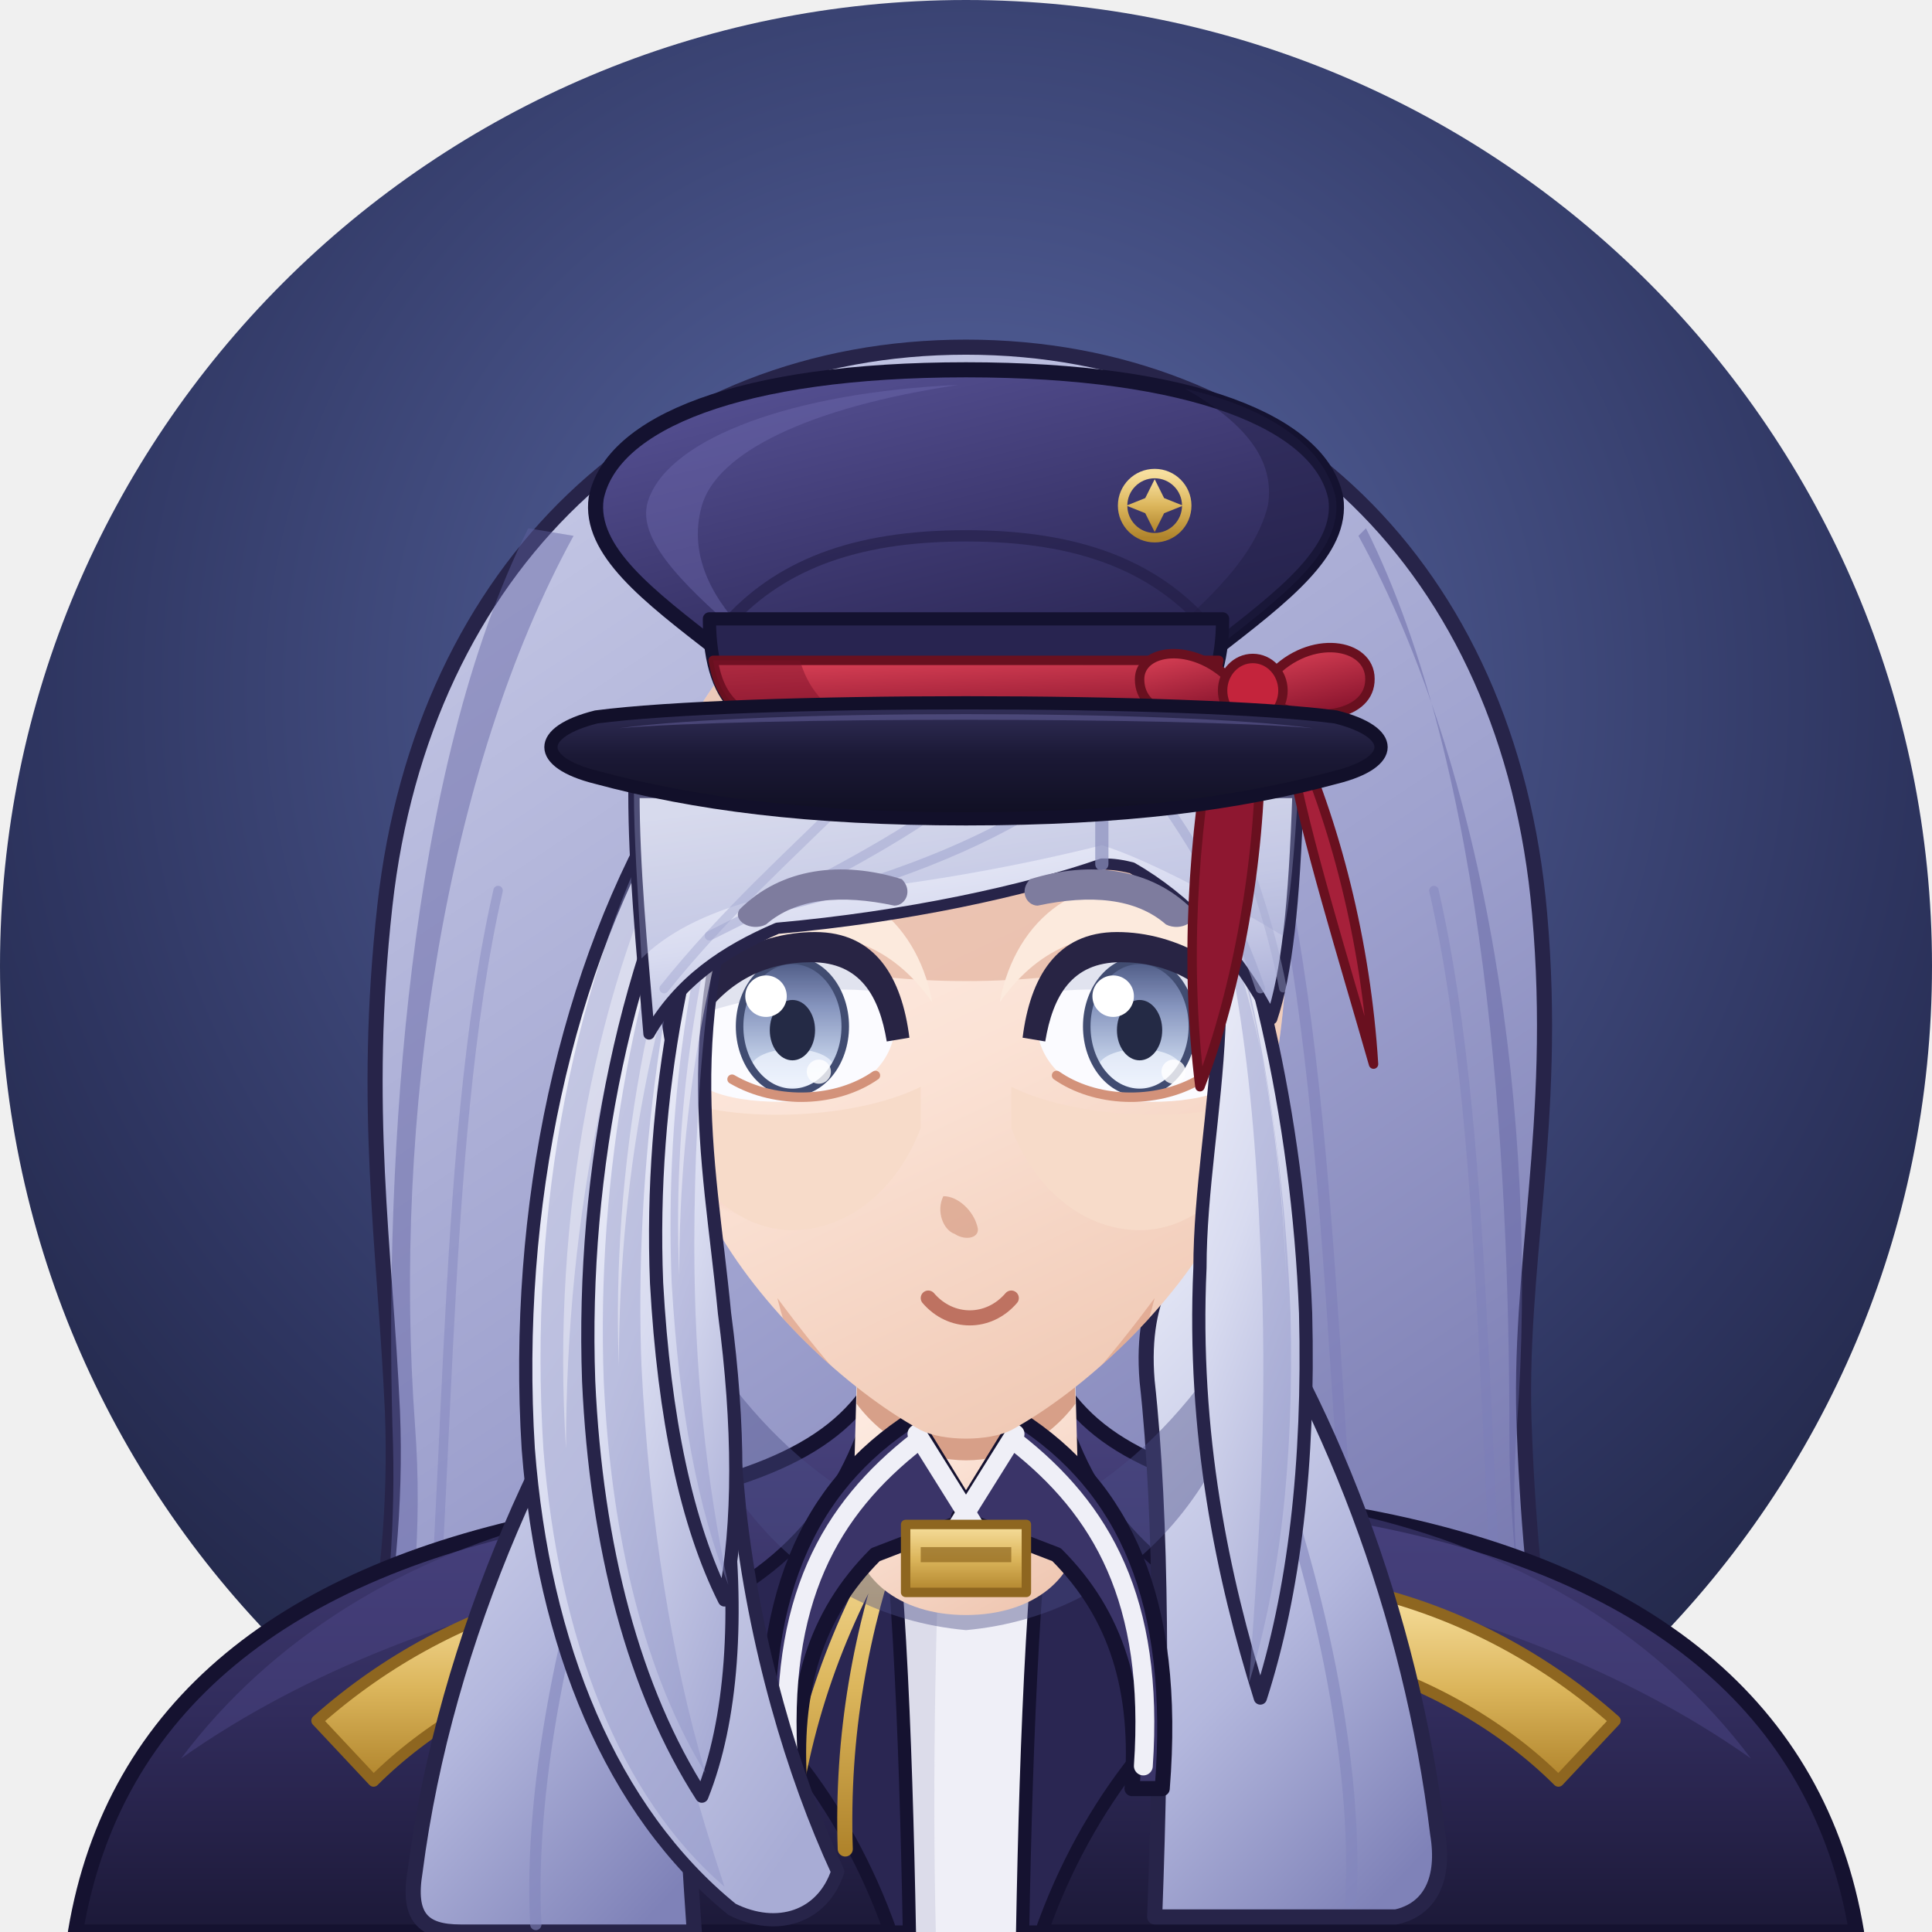
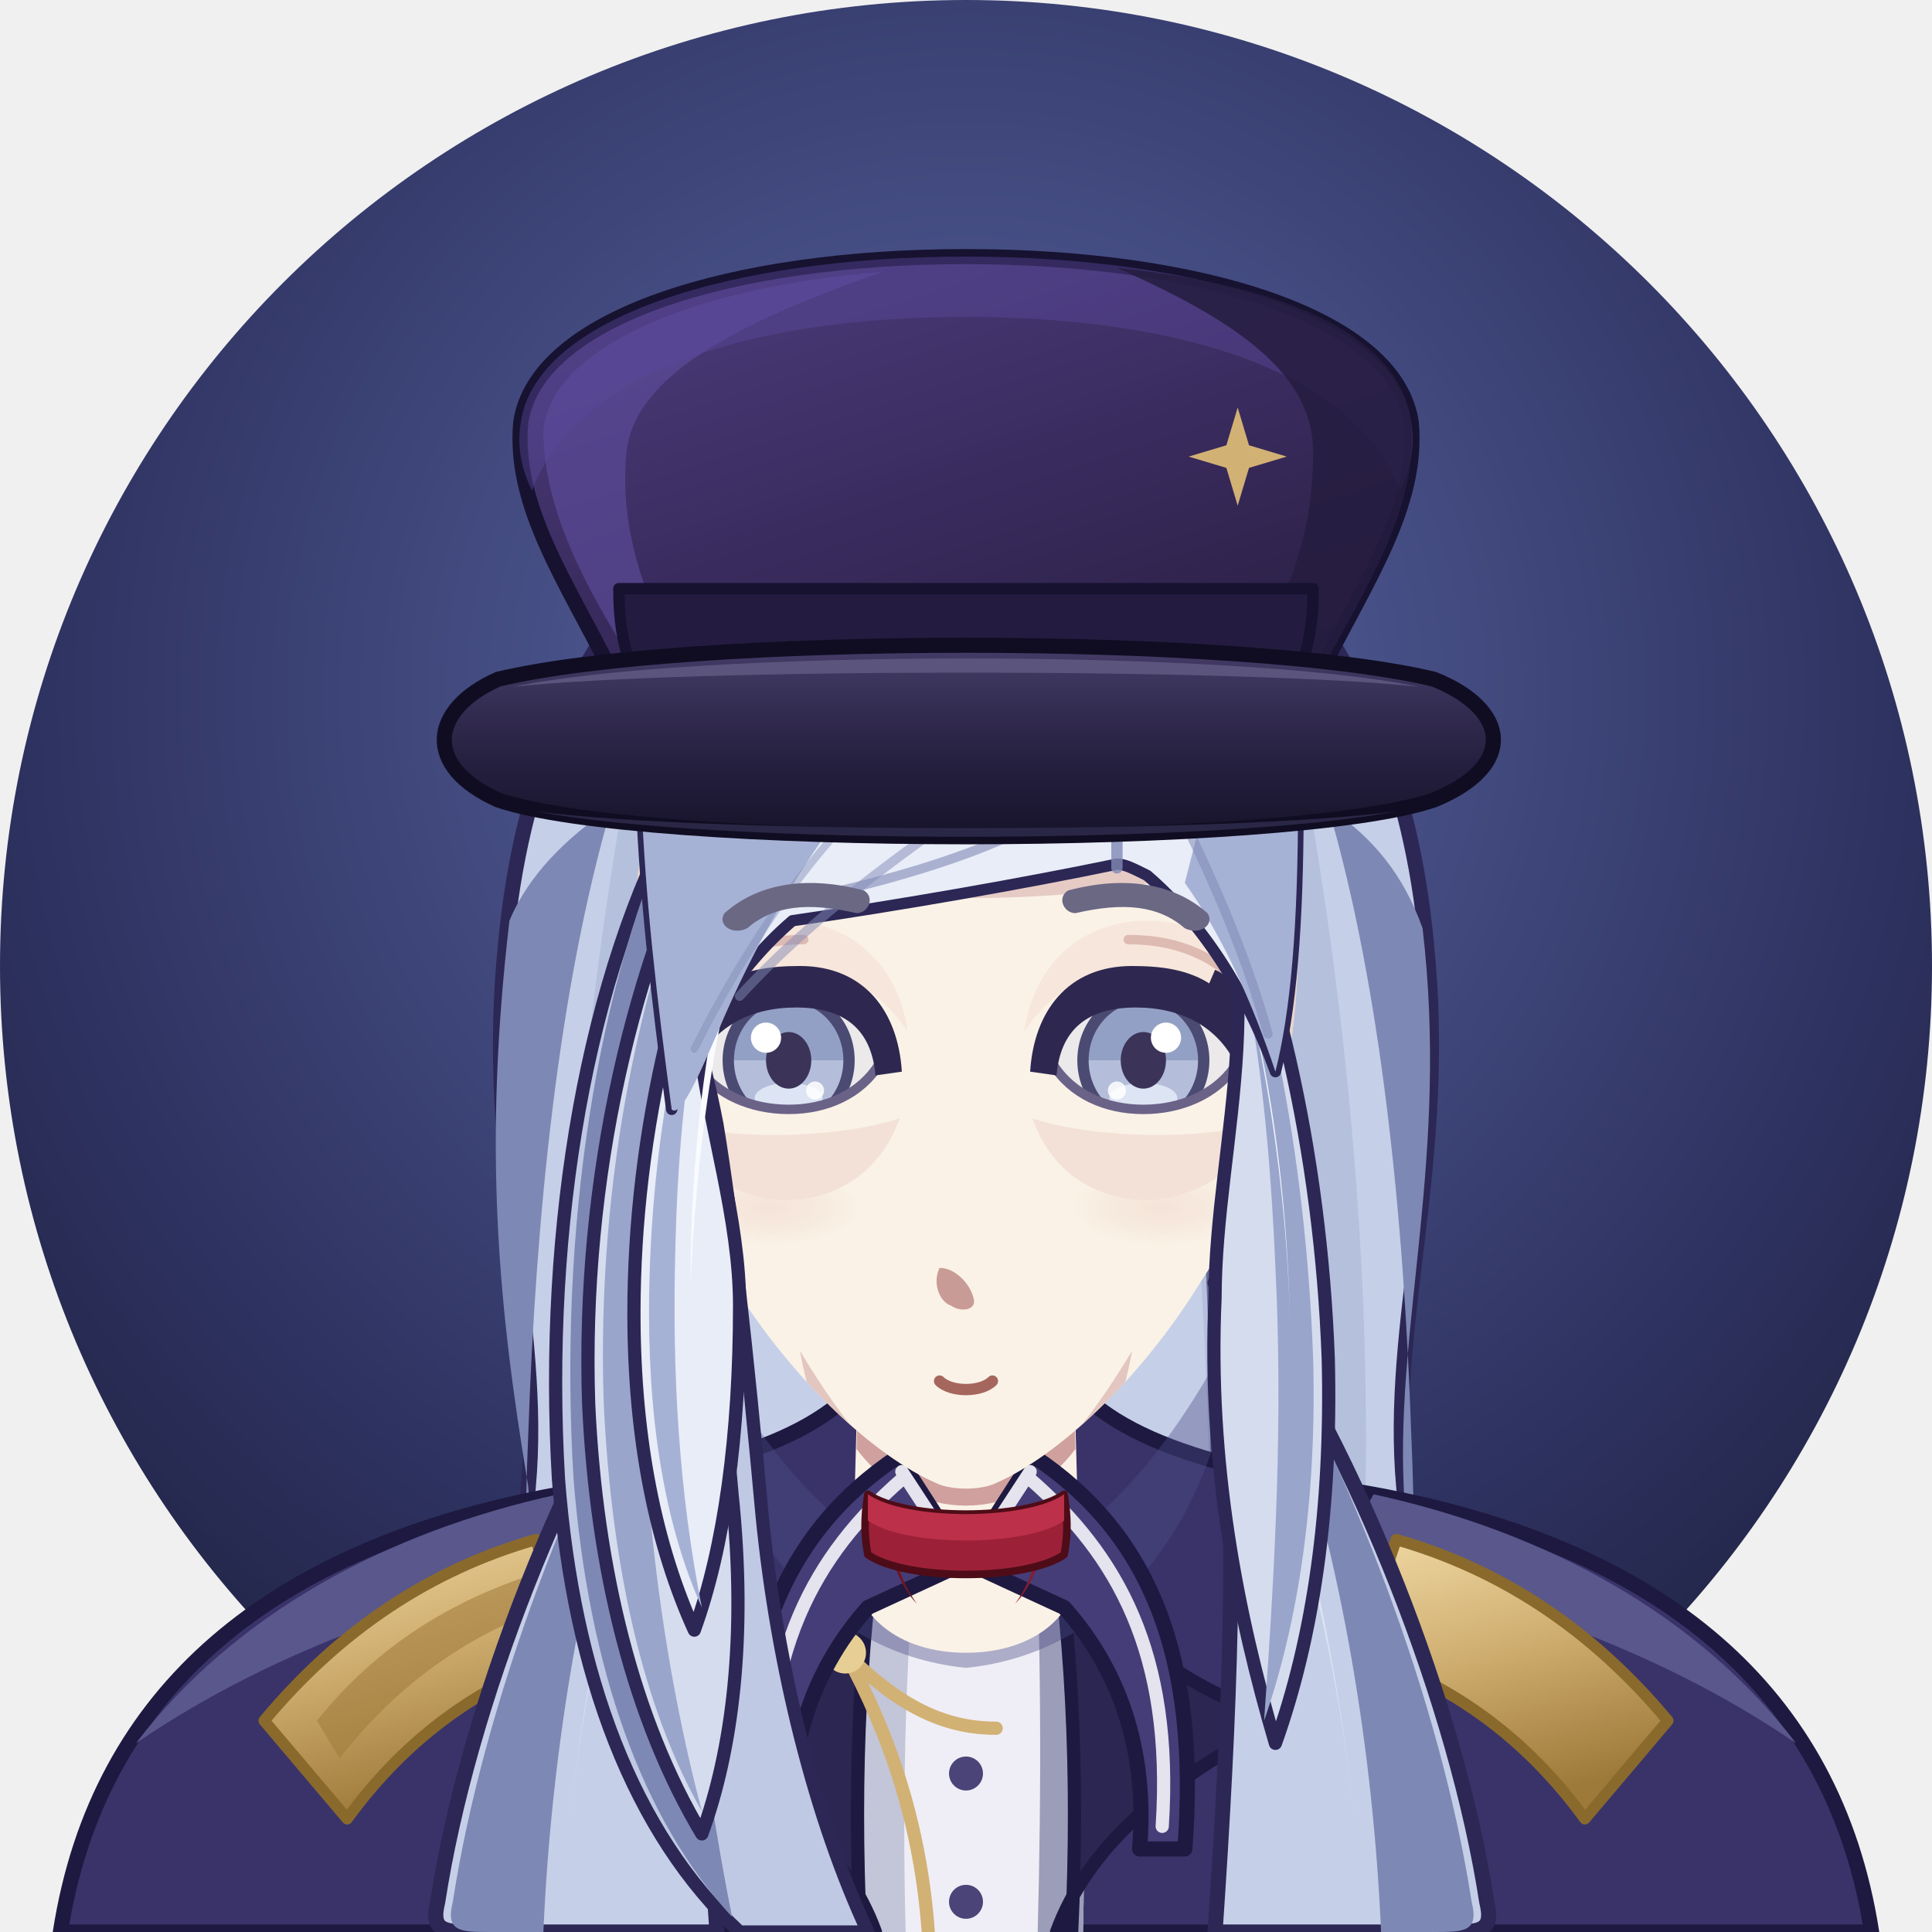
<svg xmlns="http://www.w3.org/2000/svg" viewBox="0 0 512 512" width="512" height="512" role="img" aria-label="Lena avatar">
  <defs>
-     <linearGradient id="g-hair-back" x1="0.25" y1="0" x2="0.8" y2="1">
-       <stop offset="0" stop-color="#C6C9E6" />
-       <stop offset="0.5" stop-color="#9EA1CE" />
-       <stop offset="1" stop-color="#6E6FA8" />
-     </linearGradient>
-     <linearGradient id="g-hair-drape" x1="0.3" y1="0" x2="0.75" y2="1">
-       <stop offset="0" stop-color="#DFE2F3" />
-       <stop offset="0.55" stop-color="#B3B7DD" />
-       <stop offset="1" stop-color="#7F82B8" />
-     </linearGradient>
-     <linearGradient id="g-hair-front" x1="0.3" y1="0" x2="0.7" y2="1">
-       <stop offset="0" stop-color="#F6F7FD" />
-       <stop offset="0.5" stop-color="#D8DBF0" />
-       <stop offset="1" stop-color="#A8ACD5" />
-     </linearGradient>
-     <linearGradient id="g-skin" x1="0.35" y1="0" x2="0.7" y2="1">
-       <stop offset="0" stop-color="#FFF4EE" />
-       <stop offset="0.55" stop-color="#FBE2D5" />
-       <stop offset="1" stop-color="#EFC7B2" />
-     </linearGradient>
-     <linearGradient id="g-iris" x1="0" y1="0" x2="0" y2="1">
-       <stop offset="0" stop-color="#4E5A85" />
-       <stop offset="0.35" stop-color="#8695BE" />
-       <stop offset="0.78" stop-color="#C6D3EA" />
-       <stop offset="1" stop-color="#EEF3FC" />
-     </linearGradient>
-     <linearGradient id="g-cap" x1="0.2" y1="0" x2="0.85" y2="1">
-       <stop offset="0" stop-color="#565194" />
-       <stop offset="0.55" stop-color="#3C376E" />
-       <stop offset="1" stop-color="#282450" />
+     <linearGradient id="g-cap" x1="0.15" y1="0" x2="0.85" y2="1">
+       <stop offset="0" stop-color="#4B3C7C" />
+       <stop offset="0.5" stop-color="#3B2C60" />
+       <stop offset="1" stop-color="#2A2044" />
    </linearGradient>
    <linearGradient id="g-visor" x1="0" y1="0" x2="0" y2="1">
-       <stop offset="0" stop-color="#33305A" />
-       <stop offset="0.45" stop-color="#1B1936" />
-       <stop offset="1" stop-color="#100F22" />
-     </linearGradient>
-     <linearGradient id="g-jacket" x1="0.5" y1="0" x2="0.5" y2="1">
-       <stop offset="0" stop-color="#4A4480" />
-       <stop offset="0.6" stop-color="#312C5C" />
-       <stop offset="1" stop-color="#1C1938" />
+       <stop offset="0" stop-color="#453D68" />
+       <stop offset="0.55" stop-color="#282243" />
+       <stop offset="1" stop-color="#16132A" />
+     </linearGradient>
+     <linearGradient id="g-gold" x1="0" y1="0" x2="0.3" y2="1">
+       <stop offset="0" stop-color="#EFD8A2" />
+       <stop offset="0.45" stop-color="#D2B174" />
+       <stop offset="1" stop-color="#9E7A3A" />
    </linearGradient>
    <linearGradient id="g-ribbon" x1="0" y1="0" x2="0.35" y2="1">
-       <stop offset="0" stop-color="#DC4257" />
-       <stop offset="1" stop-color="#8E1730" />
-     </linearGradient>
-     <linearGradient id="g-gold" x1="0" y1="0" x2="0" y2="1">
-       <stop offset="0" stop-color="#F7DF9E" />
-       <stop offset="0.5" stop-color="#DCB65C" />
-       <stop offset="1" stop-color="#B0842C" />
+       <stop offset="0" stop-color="#D64459" />
+       <stop offset="1" stop-color="#8A1C31" />
    </linearGradient>
    <radialGradient id="g-blush" cx="0.5" cy="0.5" r="0.5">
-       <stop offset="0" stop-color="#EE8A80" stop-opacity="0.45" />
-       <stop offset="0.6" stop-color="#EE8A80" stop-opacity="0.26" />
-       <stop offset="1" stop-color="#EE8A80" stop-opacity="0" />
+       <stop offset="0" stop-color="#D6928F" stop-opacity="0.16" />
+       <stop offset="0.6" stop-color="#D6928F" stop-opacity="0.08" />
+       <stop offset="1" stop-color="#D6928F" stop-opacity="0" />
    </radialGradient>
    <radialGradient id="g-backdrop" cx="0.5" cy="0.36" r="0.8">
-       <stop offset="0" stop-color="#5C6BA8" />
-       <stop offset="0.6" stop-color="#2E3560" />
-       <stop offset="1" stop-color="#14172C" />
+       <stop offset="0" stop-color="#5A67A4" />
+       <stop offset="0.6" stop-color="#2E3260" />
+       <stop offset="1" stop-color="#15172C" />
    </radialGradient>
    <clipPath id="clip-face">
-       <path d="M256 150 C311 150 341 190 341 246 C341 278 335 304 323 324 C311 346 288 368 268 379 C262 382 250 382 244 379 C224 368 201 346 189 324 C177 304 171 278 171 246 C171 190 201 150 256 150 Z" />
+       <path d="M256 148 C312 148 344 190 344 250 C344 286 334 316 318 340 C302 366 280 386 264 393 C260 395 252 395 248 393 C232 386 210 366 194 340 C178 316 168 286 168 250 C168 190 200 148 256 148 Z" />
    </clipPath>
    <clipPath id="clip-socket-l">
-       <path d="M176 276 C178 248 194 234 212 234 C234 234 248 252 248 276 C248 306 230 326 210 326 C190 326 174 304 176 276 Z" />
+       <path d="M172 280 C174 256 190 244 208 244 C227 244 241 258 241 280 C241 304 227 318 208 318 C190 318 170 300 172 280 Z" />
    </clipPath>
    <clipPath id="clip-socket-r">
-       <path d="M336 276 C334 248 318 234 300 234 C278 234 264 252 264 276 C264 306 282 326 302 326 C322 326 338 304 336 276 Z" />
+       <path d="M340 280 C338 256 322 244 304 244 C285 244 271 258 271 280 C271 304 285 318 304 318 C322 318 342 300 340 280 Z" />
    </clipPath>
    <clipPath id="clip-aperture-l">
-       <path d="M182 278 C188 261 200 254 216 254 C230 254 236 261 237 274 C235 285 224 292 207 292 C192 292 179 288 182 278 Z" />
+       <path d="M184 280 C188 268 199 264 212 264 C226 264 232 270 233 280 C231 288 221 293 208 293 C195 293 182 287 184 280 Z" />
    </clipPath>
    <clipPath id="clip-aperture-r">
-       <path d="M330 278 C324 261 312 254 296 254 C282 254 276 261 275 274 C277 285 288 292 305 292 C320 292 333 288 330 278 Z" />
+       <path d="M328 280 C324 268 313 264 300 264 C286 264 280 270 279 280 C281 288 291 293 304 293 C317 293 330 287 328 280 Z" />
    </clipPath>
  </defs>
  <g id="backdrop">
    <circle cx="256" cy="256" r="256" fill="url(#g-backdrop)" />
  </g>
  <g id="avatar-root">
    <g id="hair-back">
-       <path id="hair-back-mass" fill="url(#g-hair-back)" stroke="#272449" stroke-width="4" stroke-linejoin="round" d="M256 92 C338 92 400 150 408 242 C413 298 402 336 404 380 C406 432 414 476 424 512 L78 512 C94 472 106 424 104 374 C102 330 96 294 102 240 C112 150 174 92 256 92 Z" />
-       <path id="hair-back-shade-l" fill="#5F60A0" opacity="0.45" d="M152 142 C118 204 104 296 110 378 C114 432 100 478 88 512 L82 512 C96 474 106 428 104 378 C102 306 108 204 140 140 Z" />
-       <path id="hair-back-shade-r" fill="#5F60A0" opacity="0.45" d="M360 142 C394 204 408 296 402 378 C398 432 412 478 424 512 L426 512 C412 476 400 432 400 380 C400 306 394 204 362 140 Z" />
-       <path id="hair-back-seam-l" fill="none" stroke="#7B7CB8" stroke-width="3" opacity="0.5" stroke-linecap="round" d="M176 216 C156 296 160 400 146 494" />
-       <path id="hair-back-seam-l2" fill="none" stroke="#7B7CB8" stroke-width="2.5" opacity="0.4" stroke-linecap="round" d="M132 236 C116 306 120 406 110 490" />
-       <path id="hair-back-seam-r" fill="none" stroke="#7B7CB8" stroke-width="3" opacity="0.5" stroke-linecap="round" d="M336 216 C356 296 352 400 366 494" />
-       <path id="hair-back-seam-r2" fill="none" stroke="#7B7CB8" stroke-width="2.5" opacity="0.4" stroke-linecap="round" d="M380 236 C396 306 392 406 402 490" />
+       <path id="hair-back-mass" fill="#C6CFE8" stroke="#2C2755" stroke-width="4" stroke-linejoin="round" d="M256 116 C320 116 370 164 378 250 C384 308 368 350 372 394 C376 446 392 482 408 512 L104 512 C120 482 136 446 140 394 C144 350 128 308 134 250 C142 164 192 116 256 116 Z" />
+       <path id="hair-back-plane-l" fill="#7E88B4" d="M135 244 C128 304 132 346 140 394 C144 444 130 480 116 512 L146 512 C140 470 138 426 140 380 C142 322 148 262 162 214 C150 222 140 232 135 244 Z" />
+       <path id="hair-back-plane-r" fill="#7E88B4" d="M377 246 C384 306 370 350 372 394 C374 446 388 482 402 512 L368 512 C374 470 376 426 374 380 C372 322 366 262 352 214 C364 222 372 232 377 246 Z" />
+       <path id="hair-back-mid-l" fill="#B4C0DC" d="M172 176 C158 244 150 314 150 382 C150 438 158 482 168 512 L202 512 C194 470 190 424 192 376 C194 310 202 238 214 176 Z" />
+       <path id="hair-back-mid-r" fill="#B4C0DC" d="M340 176 C354 244 362 314 362 382 C362 438 354 482 344 512 L310 512 C318 470 322 424 320 376 C318 310 310 238 298 176 Z" />
+       <path id="hair-back-sliver-l" fill="#EFF3FB" d="M190 180 C178 244 172 312 172 378 C172 432 176 476 184 512 L194 512 C188 474 184 430 184 378 C184 312 190 244 200 178 Z" />
+       <path id="hair-back-sliver-r" fill="#EFF3FB" d="M322 180 C334 244 340 312 340 378 C340 432 336 476 328 512 L318 512 C324 474 328 430 328 378 C328 312 322 244 312 178 Z" />
+       <path id="hair-back-seam-l" fill="none" stroke="#4A4478" stroke-width="2.5" opacity="0.7" stroke-linecap="round" d="M212 172 C198 240 190 314 190 384 C190 436 194 478 202 512" />
+       <path id="hair-back-seam-r" fill="none" stroke="#4A4478" stroke-width="2.5" opacity="0.7" stroke-linecap="round" d="M300 172 C314 240 322 314 322 384 C322 436 318 478 310 512" />
    </g>
    <g id="body">
-       <path id="body-jacket" fill="url(#g-jacket)" stroke="#151230" stroke-width="4" stroke-linejoin="round" d="M20 512 C30 452 76 416 150 402 C196 394 220 386 232 366 L280 366 C292 386 316 394 362 402 C436 416 482 452 492 512 Z" />
-       <path id="body-yoke-l" fill="#4B4585" opacity="0.5" d="M150 402 C108 412 72 434 48 466 C82 442 122 428 158 420 Z" />
-       <path id="body-yoke-r" fill="#4B4585" opacity="0.5" d="M362 402 C404 412 440 434 464 466 C430 442 390 428 354 420 Z" />
-       <path id="body-shirt" fill="#EFEFF7" d="M240 384 L272 384 C275 424 276 470 275 512 L237 512 C236 470 237 424 240 384 Z" />
-       <path id="body-shirt-shade" fill="#C9CADD" opacity="0.5" d="M240 384 L250 384 C248 424 247 470 248 512 L237 512 C236 470 237 424 240 384 Z" />
-       <path id="body-lapel-l" fill="#2A2652" stroke="#151230" stroke-width="3.5" stroke-linejoin="round" d="M232 370 C224 400 206 420 172 432 C202 450 224 478 236 512 L241 512 C240 458 238 408 232 370 Z" />
-       <path id="body-lapel-r" fill="#2A2652" stroke="#151230" stroke-width="3.5" stroke-linejoin="round" d="M280 370 C288 400 306 420 340 432 C310 450 288 478 276 512 L271 512 C272 458 274 408 280 370 Z" />
-       <path id="body-braid" fill="none" stroke="url(#g-gold)" stroke-width="4" stroke-linecap="round" d="M238 404 C222 430 212 458 209 488 M238 404 C228 432 223 460 224 490" />
-       <circle id="body-braid-stud" cx="238" cy="404" r="6" fill="url(#g-gold)" />
-       <path id="epaulette-l" fill="url(#g-gold)" stroke="#8E6620" stroke-width="3" stroke-linejoin="round" d="M84 456 C102 440 124 428 148 422 L155 440 C133 446 113 458 99 472 Z" />
-       <path id="epaulette-r" fill="url(#g-gold)" stroke="#8E6620" stroke-width="3" stroke-linejoin="round" d="M428 456 C410 440 388 428 364 422 L357 440 C379 446 399 458 413 472 Z" />
+       <path id="body-jacket" fill="#3A3369" stroke="#1D1940" stroke-width="4" stroke-linejoin="round" d="M16 512 C26 448 72 410 148 396 C196 388 222 380 234 358 L278 358 C290 380 316 388 364 396 C440 410 486 448 496 512 Z" />
+       <path id="body-yoke-l" fill="#59578C" d="M148 396 C102 406 62 428 36 462 C74 436 118 422 158 414 Z" />
+       <path id="body-yoke-r" fill="#59578C" d="M364 396 C410 406 450 428 476 462 C438 436 394 422 354 414 Z" />
+       <path id="body-shirt" fill="#EFEEF6" d="M230 396 L282 396 C286 434 288 474 287 512 L225 512 C224 474 226 434 230 396 Z" />
+       <path id="body-shirt-fold-l" fill="#C3C5D8" d="M230 396 L244 396 C240 434 239 474 240 512 L225 512 C224 474 226 434 230 396 Z" />
+       <path id="body-shirt-fold-r" fill="#9C9DB8" d="M274 396 L282 396 C286 434 288 474 287 512 L275 512 C276 474 276 434 274 396 Z" />
+       <path id="body-lapel-l" fill="#2B2652" stroke="#1D1940" stroke-width="3.5" stroke-linejoin="round" d="M234 396 C226 424 208 444 172 456 C204 472 224 490 232 512 L228 512 C226 470 228 430 234 396 Z" />
+       <path id="body-lapel-r" fill="#2B2652" stroke="#1D1940" stroke-width="3.5" stroke-linejoin="round" d="M278 396 C286 424 304 444 340 456 C308 472 288 490 280 512 L284 512 C286 470 284 430 278 396 Z" />
+       <path id="body-board" fill="url(#g-gold)" stroke="#8A6A2C" stroke-width="3" stroke-linejoin="round" d="M70 456 C90 432 114 416 142 408 L152 438 C128 446 108 460 92 482 Z" />
+       <path id="body-board-bar" fill="#9E7A3A" opacity="0.55" d="M84 456 C100 436 120 424 142 417 L145 426 C122 434 104 448 90 466 Z" />
+       <path id="body-board-r" fill="url(#g-gold)" stroke="#8A6A2C" stroke-width="3" stroke-linejoin="round" d="M442 456 C422 432 398 416 370 408 L360 438 C384 446 404 460 420 482 Z" />
+       <path id="body-cord" fill="none" stroke="#D2B174" stroke-width="3.5" stroke-linecap="round" d="M224 438 C238 452 250 458 264 458 M224 438 C236 460 244 484 246 512" />
+       <circle id="body-cord-stud" cx="224" cy="438" r="5.5" fill="#E7CE94" />
+       <circle id="button-1" cx="256" cy="470" r="4.5" fill="#4A4478" />
+       <circle id="button-2" cx="256" cy="504" r="4.5" fill="#4A4478" />
    </g>
    <g id="hair-drape">
-       <path id="hair-drape-l" fill="url(#g-hair-drape)" stroke="#272449" stroke-width="4" stroke-linejoin="round" d="M180 328 C146 372 118 434 110 496 C108 508 112 512 122 512 L184 512 C180 454 178 400 182 364 C184 342 186 332 188 326 Z" />
-       <path id="hair-drape-r" fill="url(#g-hair-drape)" stroke="#272449" stroke-width="4" stroke-linejoin="round" d="M322 328 C352 370 374 428 381 486 C383 498 379 506 370 508 L306 508 C308 454 308 402 304 366 C302 342 312 332 318 326 Z" />
-       <path id="hair-drape-seam-l" fill="none" stroke="#8286BC" stroke-width="3" opacity="0.6" stroke-linecap="round" d="M170 372 C150 420 140 474 142 510" />
-       <path id="hair-drape-seam-r" fill="none" stroke="#8286BC" stroke-width="3" opacity="0.6" stroke-linecap="round" d="M332 372 C350 418 360 468 358 504" />
+       <path id="hair-drape-l" fill="#C6CFE8" stroke="#2C2755" stroke-width="4" stroke-linejoin="round" d="M180 342 C150 386 124 452 116 504 C114 512 118 512 126 512 L190 512 C186 454 184 400 188 370 C190 350 188 344 190 340 Z" />
+       <path id="hair-drape-l-plane" fill="#7E88B4" d="M180 342 C152 388 128 452 120 504 C118 512 122 512 130 512 L144 512 C146 466 154 414 170 368 C176 352 178 346 180 342 Z" />
+       <path id="hair-drape-l-sliver" fill="#DCE3F2" d="M184 346 C166 390 154 444 150 494 C154 444 166 392 188 350 Z" />
+       <path id="hair-drape-r" fill="#C6CFE8" stroke="#2C2755" stroke-width="4" stroke-linejoin="round" d="M330 342 C360 386 386 452 394 504 C396 512 392 512 384 512 L322 512 C326 454 328 400 324 370 C322 350 324 344 322 340 Z" />
+       <path id="hair-drape-r-plane" fill="#7E88B4" d="M330 342 C358 388 382 452 390 504 C392 512 388 512 380 512 L366 512 C364 466 356 414 340 368 C334 352 332 346 330 342 Z" />
+       <path id="hair-drape-r-sliver" fill="#DCE3F2" d="M328 346 C344 390 356 444 360 494 C356 444 344 392 324 350 Z" />
    </g>
    <g id="neck">
-       <path id="neck-cast" fill="#4A4C86" opacity="0.42" d="M176 338 C196 378 224 402 256 408 C288 402 316 378 336 338 C332 392 300 428 256 432 C212 428 180 392 176 338 Z" />
-       <path id="neck-base" fill="url(#g-skin)" d="M228 330 L284 330 L286 404 C286 418 274 428 256 428 C238 428 226 418 226 404 Z" />
-       <path id="neck-shadow" fill="#D3987F" opacity="0.9" d="M228 330 L284 330 L285 372 C270 392 242 392 227 372 Z" />
-       <path id="collar-l" fill="#3A3468" stroke="#151230" stroke-width="4" stroke-linejoin="round" d="M204 474 C200 424 214 394 242 376 L258 402 L232 412 C216 428 210 448 212 474 Z" />
-       <path id="collar-r" fill="#3A3468" stroke="#151230" stroke-width="4" stroke-linejoin="round" d="M308 474 C312 424 298 394 270 376 L254 402 L280 412 C296 428 302 448 300 474 Z" />
-       <path id="collar-trim-l" fill="none" stroke="#EFEFF7" stroke-width="5" stroke-linecap="round" stroke-linejoin="round" d="M243 380 L258 404 M209 468 C206 424 220 400 243 382" />
-       <path id="collar-trim-r" fill="none" stroke="#EFEFF7" stroke-width="5" stroke-linecap="round" stroke-linejoin="round" d="M269 380 L254 404 M303 468 C306 424 292 400 269 382" />
-       <path id="collar-clasp" fill="url(#g-gold)" stroke="#8E6620" stroke-width="2.5" stroke-linejoin="round" d="M240 404 L272 404 L272 422 L240 422 Z" />
-       <path id="collar-clasp-bar" fill="#8E6620" opacity="0.7" d="M244 410 L268 410 L268 414 L244 414 Z" />
+       <path id="neck-cast" fill="#4A4C86" opacity="0.4" d="M184 350 C204 390 228 414 256 420 C284 414 308 390 328 350 C324 402 296 438 256 442 C216 438 188 402 184 350 Z" />
+       <path id="neck-base" fill="#FAF2E6" d="M228 340 L284 340 L286 414 C286 428 274 438 256 438 C238 438 226 428 226 414 Z" />
+       <path id="neck-shadow" fill="#CFA09E" d="M228 340 L284 340 L285 384 C270 404 242 404 227 384 Z" />
+       <path id="collar-l" fill="#453D77" stroke="#1D1940" stroke-width="4" stroke-linejoin="round" d="M198 490 C194 438 208 406 238 386 L256 414 L230 426 C214 444 208 466 210 490 Z" />
+       <path id="collar-r" fill="#453D77" stroke="#1D1940" stroke-width="4" stroke-linejoin="round" d="M314 490 C318 438 304 406 274 386 L256 414 L282 426 C298 444 304 466 302 490 Z" />
+       <path id="collar-trim-l" fill="none" stroke="#E4E3EE" stroke-width="3.5" stroke-linecap="round" stroke-linejoin="round" d="M239 390 L256 416 M204 484 C201 438 216 412 239 392" />
+       <path id="collar-trim-r" fill="none" stroke="#E4E3EE" stroke-width="3.5" stroke-linecap="round" stroke-linejoin="round" d="M273 390 L256 416 M308 484 C311 438 296 412 273 392" />
+       <g id="ribbon">
+         <path id="ribbon-tail-l" fill="#6E1626" d="M236 412 C238 418 240 422 243 425 C240 421 238 416 237 411 Z" />
+         <path id="ribbon-tail-r" fill="#851C33" d="M276 412 C274 418 272 422 269 425 C272 421 274 416 275 411 Z" />
+         <path id="ribbon-band" fill="#9C2138" stroke="#4E0C18" stroke-width="2" stroke-linejoin="round" d="M230 396 C240 403 272 403 282 396 C283 402 283 407 282 412 C272 419 240 419 230 412 C229 407 229 402 230 396 Z" />
+         <path id="ribbon-knot" fill="#BC3049" d="M230 396 C240 403 272 403 282 396 C282 399 282 401 282 403 C272 410 240 410 230 403 C230 401 230 399 230 396 Z" />
+       </g>
    </g>
    <g id="head">
      <g id="face" clip-path="url(#clip-face)">
        <g id="face-base">
-           <path id="face-shape" fill="url(#g-skin)" d="M256 150 C311 150 341 190 341 246 C341 278 335 304 323 324 C311 346 288 368 268 379 C262 382 250 382 244 379 C224 368 201 346 189 324 C177 304 171 278 171 246 C171 190 201 150 256 150 Z" />
-           <path id="face-shadow-visor" fill="#D9A088" opacity="0.5" d="M168 152 L344 152 L344 240 C314 254 286 260 256 260 C226 260 198 254 168 240 Z" />
-           <path id="face-shadow-side-l" fill="#DFAC94" opacity="0.3" d="M167 206 C161 262 165 310 183 342 C177 296 175 246 181 204 Z" />
-           <path id="face-shadow-side-r" fill="#DFAC94" opacity="0.3" d="M345 206 C351 262 347 310 329 342 C335 296 337 246 331 204 Z" />
-           <path id="face-shadow-chin" fill="#D8987F" opacity="0.6" d="M206 344 C229 375 244 387 256 389 C268 387 283 375 306 344 C297 380 276 396 256 398 C236 396 215 380 206 344 Z" />
-           <ellipse id="blush-l" cx="206" cy="311" rx="26" ry="12" fill="url(#g-blush)" />
-           <ellipse id="blush-r" cx="306" cy="311" rx="26" ry="12" fill="url(#g-blush)" />
-           <path id="nose" fill="#D69C84" opacity="0.7" d="M250 317 C254 317 258 321 259 325 C260 328 256 329 253 327 C250 326 248 321 250 317 Z" />
+           <path id="face-shape" fill="#FAF2E6" d="M256 148 C312 148 344 190 344 250 C344 286 334 316 318 340 C302 366 280 386 264 393 C260 395 252 395 248 393 C232 386 210 366 194 340 C178 316 168 286 168 250 C168 190 200 148 256 148 Z" />
+           <path id="face-shadow-visor" fill="#E6CBC5" d="M162 146 L350 146 L350 214 C332 230 302 238 256 238 C210 238 180 230 162 214 Z" />
+           <path id="face-shadow-side-l" fill="#D9B6B2" opacity="0.5" d="M166 200 C160 262 166 318 192 356 C184 306 178 250 184 198 Z" />
+           <path id="face-shadow-side-r" fill="#D9B6B2" opacity="0.5" d="M346 200 C352 262 346 318 320 356 C328 306 334 250 328 198 Z" />
+           <path id="face-shadow-chin" fill="#D3A8A5" opacity="0.6" d="M212 358 C230 388 244 398 256 400 C268 398 282 388 300 358 C294 392 276 406 256 408 C236 406 218 392 212 358 Z" />
+           <ellipse id="blush-l" cx="204" cy="320" rx="24" ry="10" fill="url(#g-blush)" />
+           <ellipse id="blush-r" cx="308" cy="320" rx="24" ry="10" fill="url(#g-blush)" />
+           <path id="nose" fill="#C99B96" d="M249 336 C253 336 257 340 258 344 C259 347 255 348 252 346 C249 345 247 340 249 336 Z" />
        </g>
        <g id="eyes">
          <g id="eye-l" clip-path="url(#clip-socket-l)">
            <g id="eye-l-globe" clip-path="url(#clip-aperture-l)">
-               <rect id="eye-l-sclera" x="176" y="244" width="86" height="96" fill="#FBFBFF" />
-               <path id="eye-l-socket-shade" fill="#C8CCE0" opacity="0.5" d="M176 246 H262 V272 C236 258 208 260 176 272 Z" />
-               <ellipse id="eye-l-iris" cx="210" cy="272" rx="14" ry="17.5" fill="url(#g-iris)" />
-               <ellipse id="eye-l-iris-glow" cx="210" cy="283" rx="11" ry="5" fill="#F2F7FF" opacity="0.7" />
-               <ellipse id="eye-l-pupil" cx="210" cy="273" rx="6" ry="8" fill="#242A45" />
-               <ellipse id="eye-l-iris-rim" cx="210" cy="272" rx="14" ry="17.5" fill="none" stroke="#414C71" stroke-width="2" />
-               <circle id="eye-l-spec" cx="203" cy="264" r="5.5" fill="#FFFFFF" />
-               <circle id="eye-l-spec2" cx="217" cy="284" r="3.2" fill="#FFFFFF" opacity="0.8" />
+               <rect id="eye-l-sclera" x="178" y="254" width="68" height="48" fill="#EBE9EA" />
+               <path id="eye-l-socket-shade" fill="#C9C7D6" d="M178 254 H246 V274 C226 264 200 266 178 276 Z" />
+               <ellipse id="eye-l-iris" cx="209" cy="281" rx="16" ry="17" fill="#B4BEDA" />
+               <path id="eye-l-iris-plane" fill="#93A0C6" d="M209 264 C218 264 225 272 225 281 L193 281 C193 272 200 264 209 264 Z" />
+               <ellipse id="eye-l-iris-glow" cx="209" cy="291" rx="9" ry="4" fill="#DDE4F4" />
+               <ellipse id="eye-l-pupil" cx="209" cy="281" rx="6" ry="7.5" fill="#3B3458" />
+               <ellipse id="eye-l-iris-rim" cx="209" cy="281" rx="16" ry="17" fill="none" stroke="#4B4A72" stroke-width="3" />
+               <circle id="eye-l-spec" cx="203" cy="275" r="4" fill="#FFFFFF" />
+               <circle id="eye-l-spec2" cx="216" cy="289" r="2.4" fill="#FFFFFF" opacity="0.85" />
            </g>
            <g id="eye-l-lid-lower">
-               <path id="eye-l-lid-lower-fill" fill="#F7DBC9" d="M176 290 C192 298 226 297 244 288 L244 330 L176 330 Z" />
-               <path id="eye-l-lid-lower-line" fill="none" stroke="#D3927A" stroke-width="2.5" stroke-linecap="round" d="M194 286 C206 293 222 292 232 285" />
+               <path id="eye-l-lid-lower-fill" fill="#F3E1D7" d="M174 296 C190 303 226 302 242 295 L242 322 L174 322 Z" />
+               <path id="eye-l-lid-lower-line" fill="none" stroke="#6B6288" stroke-width="2.5" stroke-linecap="round" d="M185 283 C190 290 199 294 209 294 C219 294 228 290 233 282" />
            </g>
            <g id="eye-l-lid-upper">
-               <path id="eye-l-lid-upper-fill" fill="#FCEADD" d="M168 152 L252 152 L252 274 C244 258 232 248 216 248 C200 248 190 254 184 272 Z" />
-               <path id="eye-l-lash" fill="#282444" d="M174 272 C184 256 200 247 216 247 C232 247 239 259 241 275 L235 276 C233 264 228 255 215 255 C203 255 191 260 183 275 Z" />
-               <path id="eye-l-lash-tip" fill="#282444" d="M172 270 C176 258 183 250 192 244 L196 252 C187 258 180 264 177 273 Z" />
+               <path id="eye-l-lid-upper-fill" fill="#F7E6DB" d="M 168 153 L 246 153 L 246 285 C 240 267 227 257 212 257 C 198 257 187 265 181 283 Z" />
+               <path id="eye-l-lash" fill="#2E2850" d="M 177 283 C 184 260 196 256 212 256 C 229 256 238 268 239 284 L 232 285 C 231 273 224 267 211 267 C 199 267 189 272 184 283 Z" />
+               <path id="eye-l-lash-tip" fill="#2E2850" d="M 172 277 C 175 267 181 261 190 257 L 193 264 C 186 267 181 273 178 282 Z" />
+               <path id="eye-l-crease" fill="none" stroke="#DDBAB2" stroke-width="2.5" stroke-linecap="round" d="M 181 263 C 189 254 199 249 213 249" />
            </g>
          </g>
          <g id="eye-r" clip-path="url(#clip-socket-r)">
            <g id="eye-r-globe" clip-path="url(#clip-aperture-r)">
-               <rect id="eye-r-sclera" x="250" y="244" width="86" height="96" fill="#FBFBFF" />
-               <path id="eye-r-socket-shade" fill="#C8CCE0" opacity="0.5" d="M336 246 H250 V272 C276 258 304 260 336 272 Z" />
-               <ellipse id="eye-r-iris" cx="302" cy="272" rx="14" ry="17.5" fill="url(#g-iris)" />
-               <ellipse id="eye-r-iris-glow" cx="302" cy="283" rx="11" ry="5" fill="#F2F7FF" opacity="0.7" />
-               <ellipse id="eye-r-pupil" cx="302" cy="273" rx="6" ry="8" fill="#242A45" />
-               <ellipse id="eye-r-iris-rim" cx="302" cy="272" rx="14" ry="17.5" fill="none" stroke="#414C71" stroke-width="2" />
-               <circle id="eye-r-spec" cx="295" cy="264" r="5.5" fill="#FFFFFF" />
-               <circle id="eye-r-spec2" cx="311" cy="284" r="3.2" fill="#FFFFFF" opacity="0.8" />
+               <rect id="eye-r-sclera" x="266" y="254" width="68" height="48" fill="#EBE9EA" />
+               <path id="eye-r-socket-shade" fill="#C9C7D6" d="M334 254 H266 V274 C286 264 312 266 334 276 Z" />
+               <ellipse id="eye-r-iris" cx="303" cy="281" rx="16" ry="17" fill="#B4BEDA" />
+               <path id="eye-r-iris-plane" fill="#93A0C6" d="M303 264 C312 264 319 272 319 281 L287 281 C287 272 294 264 303 264 Z" />
+               <ellipse id="eye-r-iris-glow" cx="303" cy="291" rx="9" ry="4" fill="#DDE4F4" />
+               <ellipse id="eye-r-pupil" cx="303" cy="281" rx="6" ry="7.5" fill="#3B3458" />
+               <ellipse id="eye-r-iris-rim" cx="303" cy="281" rx="16" ry="17" fill="none" stroke="#4B4A72" stroke-width="3" />
+               <circle id="eye-r-spec" cx="309" cy="275" r="4" fill="#FFFFFF" />
+               <circle id="eye-r-spec2" cx="296" cy="289" r="2.4" fill="#FFFFFF" opacity="0.85" />
            </g>
            <g id="eye-r-lid-lower">
-               <path id="eye-r-lid-lower-fill" fill="#F7DBC9" d="M336 290 C320 298 286 297 268 288 L268 330 L336 330 Z" />
-               <path id="eye-r-lid-lower-line" fill="none" stroke="#D3927A" stroke-width="2.5" stroke-linecap="round" d="M318 286 C306 293 290 292 280 285" />
+               <path id="eye-r-lid-lower-fill" fill="#F3E1D7" d="M338 296 C322 303 286 302 270 295 L270 322 L338 322 Z" />
+               <path id="eye-r-lid-lower-line" fill="none" stroke="#6B6288" stroke-width="2.5" stroke-linecap="round" d="M327 283 C322 290 313 294 303 294 C293 294 284 290 279 282" />
            </g>
            <g id="eye-r-lid-upper">
-               <path id="eye-r-lid-upper-fill" fill="#FCEADD" d="M344 152 L260 152 L260 274 C268 258 280 248 296 248 C312 248 322 254 328 272 Z" />
-               <path id="eye-r-lash" fill="#282444" d="M338 272 C328 256 312 247 296 247 C280 247 273 259 271 275 L277 276 C279 264 284 255 297 255 C309 255 321 260 329 275 Z" />
-               <path id="eye-r-lash-tip" fill="#282444" d="M340 270 C336 258 329 250 320 244 L316 252 C325 258 332 264 335 273 Z" />
+               <path id="eye-r-lid-upper-fill" fill="#F7E6DB" d="M 344 153 L 266 153 L 266 285 C 272 267 285 257 300 257 C 314 257 325 265 331 283 Z" />
+               <path id="eye-r-lash" fill="#2E2850" d="M 335 283 C 328 260 316 256 300 256 C 283 256 274 268 273 284 L 280 285 C 281 273 288 267 301 267 C 313 267 323 272 328 283 Z" />
+               <path id="eye-r-lash-tip" fill="#2E2850" d="M 340 277 C 337 267 331 261 322 257 L 319 264 C 326 267 331 273 334 282 Z" />
+               <path id="eye-r-crease" fill="none" stroke="#DDBAB2" stroke-width="2.5" stroke-linecap="round" d="M 331 263 C 323 254 313 249 299 249" />
            </g>
          </g>
        </g>
        <g id="mouth">
          <g id="mouth-closed">
-             <path fill="none" stroke="#BE7261" stroke-width="4" stroke-linecap="round" d="M 246 344 C 252 351 262 351 268 344" />
+             <path fill="none" stroke="#A5665E" stroke-width="3" stroke-linecap="round" d="M249 366 C252 369 260 369 263 366" />
          </g>
          <g id="mouth-half-open" display="none">
-             <path fill="#8B3B44" d="M 245 342 C 252 350 262 350 269 342 C 267 364 247 364 245 342 Z" />
-             <path fill="#E2818C" d="M 250 356 C 253 352 261 352 264 356 C 261 362 253 362 250 356 Z" />
+             <path fill="#7E3540" d="M 247 360 C 252 366 260 366 265 360 C 263 378 249 378 247 360 Z" />
+             <path fill="#D0727C" d="M 251 372 C 253 369 259 369 261 372 C 259 376 253 376 251 372 Z" />
          </g>
          <g id="mouth-open" display="none">
-             <path fill="#8B3B44" d="M 243 338 C 252 332 262 332 271 338 C 269 370 245 370 243 338 Z" />
-             <path fill="#E2818C" d="M 249 358 C 253 353 261 353 265 358 C 262 366 252 366 249 358 Z" />
+             <path fill="#7E3540" d="M 245 356 C 252 351 260 351 267 356 C 265 384 247 384 245 356 Z" />
+             <path fill="#D0727C" d="M 250 374 C 253 370 259 370 262 374 C 260 380 252 380 250 374 Z" />
          </g>
          <g id="mouth-smile" display="none">
-             <path fill="#8B3B44" d="M 240 340 C 252 336 262 336 274 340 C 270 366 244 366 240 340 Z" />
-             <path fill="#FFFFFF" d="M 243 341 C 252 338 262 338 271 341 C 268 348 246 348 243 341 Z" />
+             <path fill="#7E3540" d="M 243 358 C 252 354 260 354 269 358 C 266 380 246 380 243 358 Z" />
+             <path fill="#FFFFFF" d="M 246 359 C 252 356 260 356 266 359 C 263 365 249 365 246 359 Z" />
          </g>
          <g id="mouth-frown" display="none">
-             <path fill="none" stroke="#BE7261" stroke-width="4" stroke-linecap="round" d="M 246 354 C 252 346 262 346 268 354" />
+             <path fill="none" stroke="#B0736A" stroke-width="3.5" stroke-linecap="round" d="M 247 368 C 252 362 260 362 265 368" />
          </g>
        </g>
      </g>
      <g id="hair-front">
        <g id="hair-strand-l">
          <g id="hair-strand-l-a">
-             <path id="hair-strand-l-a-1" fill="url(#g-hair-front)" stroke="#272449" stroke-width="3.5" stroke-linejoin="round" d="M178 210 C150 256 136 320 140 384 C144 436 162 480 194 506 C206 512 218 508 222 496 C210 470 200 436 196 400 C192 356 188 320 184 296 C176 254 166 246 184 212 Z" />
-             <path id="hair-strand-l-a-shade" fill="#8A8EC4" opacity="0.42" d="M178 210 C152 258 140 320 144 384 C148 434 164 476 192 500 C178 458 168 412 164 364 C160 306 166 256 180 212 Z" />
-             <path id="hair-strand-l-a-hi" fill="#FFFFFF" opacity="0.38" d="M182 214 C158 260 146 322 150 384 C150 322 162 262 186 216 Z" />
+             <path id="hair-strand-l-a-1" fill="#BFC9E4" stroke="#2C2755" stroke-width="3.5" stroke-linejoin="round" d="M180 214 C156 258 144 324 148 392 C152 444 168 486 196 512 L230 512 C216 482 206 442 202 402 C198 358 194 322 190 298 C182 256 170 248 186 216 Z" />
+             <path id="hair-strand-l-a-plane" fill="#7E88B4" d="M180 214 C158 260 148 326 152 392 C156 442 170 482 194 508 C186 468 180 418 178 366 C176 306 178 252 184 216 Z" />
+             <path id="hair-strand-l-a-sliver" fill="#DCE3F2" d="M184 220 C166 264 158 326 160 386 C162 330 170 268 188 222 Z" />
          </g>
          <g id="hair-strand-l-b">
-             <path id="hair-strand-l-b-1" fill="url(#g-hair-front)" stroke="#272449" stroke-width="3.5" stroke-linejoin="round" d="M190 208 C166 252 154 310 156 366 C158 410 168 448 186 476 C194 456 196 428 192 396 C188 350 182 312 180 288 C174 252 170 244 196 210 Z" />
-             <path id="hair-strand-l-b-shade" fill="#8A8EC4" opacity="0.4" d="M190 208 C168 254 158 312 160 366 C162 408 171 444 187 470 C178 440 172 402 170 362 C168 310 176 250 192 210 Z" />
-             <path id="hair-strand-l-b-hi" fill="#FFFFFF" opacity="0.42" d="M192 210 C172 254 162 310 164 362 C164 310 174 256 196 212 Z" />
+             <path id="hair-strand-l-b-1" fill="#D5DCEE" stroke="#2C2755" stroke-width="3.5" stroke-linejoin="round" d="M190 212 C168 254 154 312 156 372 C158 416 168 456 186 486 C194 464 198 434 194 396 C190 348 182 306 180 280 C174 248 170 240 196 214 Z" />
+             <path id="hair-strand-l-b-plane" fill="#99A5CB" d="M190 212 C170 256 158 312 160 372 C162 414 170 452 186 480 C176 442 170 398 170 352 C170 300 176 254 192 214 Z" />
+             <path id="hair-strand-l-b-sliver" fill="#F6F8FD" d="M194 218 C178 258 170 310 171 366 C174 312 182 262 200 220 Z" />
          </g>
          <g id="hair-strand-l-c">
-             <path id="hair-strand-l-c-1" fill="url(#g-hair-front)" stroke="#272449" stroke-width="3.5" stroke-linejoin="round" d="M198 206 C182 242 172 290 174 340 C176 376 182 404 192 424 C196 404 196 378 192 348 C188 306 178 268 204 208 Z" />
-             <path id="hair-strand-l-c-shade" fill="#8A8EC4" opacity="0.36" d="M198 206 C184 244 176 290 178 340 C180 374 185 400 193 420 C187 392 184 362 184 330 C184 288 188 242 200 208 Z" />
-             <path id="hair-strand-l-c-hi" fill="#FFFFFF" opacity="0.44" d="M200 208 C186 246 178 292 180 338 C180 292 188 248 204 210 Z" />
+             <path id="hair-strand-l-c-1" fill="#E8EDF8" stroke="#2C2755" stroke-width="3.5" stroke-linejoin="round" d="M200 212 C180 250 168 300 168 348 C168 382 174 410 184 432 C192 410 196 380 196 346 C196 300 164 250 206 214 Z" />
+             <path id="hair-strand-l-c-plane" fill="#A6B2D5" d="M200 212 C182 252 172 300 172 348 C172 380 177 406 186 426 C180 396 178 364 179 330 C180 288 186 246 202 214 Z" />
+             <path id="hair-strand-l-c-sliver" fill="#FAFBFE" d="M204 216 C190 252 183 296 183 340 C185 296 192 254 206 218 Z" />
          </g>
        </g>
        <g id="hair-strand-r">
-           <path id="hair-strand-r-1" fill="url(#g-hair-front)" stroke="#272449" stroke-width="3.5" stroke-linejoin="round" d="M314 206 C332 244 344 296 346 348 C347 388 343 422 334 450 C324 418 316 380 318 336 C318 296 334 250 310 208 Z" />
-           <path id="hair-strand-r-shade" fill="#8A8EC4" opacity="0.4" d="M314 206 C330 246 340 296 342 348 C343 388 339 420 331 446 C334 406 336 370 334 330 C332 280 326 240 312 208 Z" />
-           <path id="hair-strand-r-hi" fill="#FFFFFF" opacity="0.42" d="M312 208 C330 246 340 296 341 344 C340 296 332 250 308 210 Z" />
+           <path id="hair-strand-r-1" fill="#D5DCEE" stroke="#2C2755" stroke-width="3.5" stroke-linejoin="round" d="M318 212 C338 252 350 306 352 360 C353 400 348 434 338 462 C328 428 320 388 322 344 C322 302 340 254 314 214 Z" />
+           <path id="hair-strand-r-plane" fill="#99A5CB" d="M318 212 C336 254 346 306 348 360 C349 398 344 430 335 456 C338 414 340 376 338 336 C336 288 330 244 316 214 Z" />
+           <path id="hair-strand-r-sliver" fill="#EFF3FB" d="M316 216 C332 256 341 306 342 354 C341 306 334 258 314 218 Z" />
        </g>
        <g id="hair-bangs">
-           <path id="hair-bangs-mass" fill="url(#g-hair-front)" stroke="#272449" stroke-width="3" stroke-linejoin="round" d="M168 210 L344 210 C343 240 341 258 337 270 C328 252 314 238 300 230 C296 229 294 229 292 229 C272 236 240 243 206 246 C192 252 180 260 172 274 C170 250 168 230 168 210 Z" />
-           <path id="hair-bangs-shade" fill="#9EA2CF" opacity="0.35" d="M168 210 L344 210 C343 226 342 238 340 248 C320 236 302 227 292 224 C268 230 236 236 202 238 C186 242 176 248 170 254 C169 236 168 222 168 210 Z" />
-           <path id="hair-bangs-part" fill="none" stroke="#8B90BE" stroke-width="3.5" opacity="0.7" stroke-linecap="round" d="M292 210 C292 218 292 224 292 229" />
-           <path id="hair-bangs-seam-1" fill="none" stroke="#9FA4CE" stroke-width="2.5" opacity="0.55" stroke-linecap="round" d="M278 212 C260 224 234 234 208 240" />
-           <path id="hair-bangs-seam-2" fill="none" stroke="#9FA4CE" stroke-width="2.5" opacity="0.5" stroke-linecap="round" d="M252 212 C236 224 212 236 188 248" />
-           <path id="hair-bangs-seam-3" fill="none" stroke="#9FA4CE" stroke-width="2.5" opacity="0.45" stroke-linecap="round" d="M224 212 C210 226 192 242 176 262" />
-           <path id="hair-bangs-seam-4" fill="none" stroke="#9FA4CE" stroke-width="2.5" opacity="0.55" stroke-linecap="round" d="M308 212 C318 226 328 244 334 262" />
-           <path id="hair-bangs-seam-5" fill="none" stroke="#9FA4CE" stroke-width="2" opacity="0.4" stroke-linecap="round" d="M324 212 C331 228 337 246 340 262" />
+           <path id="hair-bangs-mass" fill="#E8EDF8" stroke="#2C2755" stroke-width="3" stroke-linejoin="round" d="M170 212 L344 212 C344 246 342 268 338 284 C330 262 318 244 304 232 C300 230 298 229 296 229 C272 234 238 240 210 244 C196 256 184 274 178 294 C174 264 171 238 170 212 Z" />
+           <path id="hair-bangs-plane" fill="#A6B2D5" d="M170 212 L226 212 C214 226 200 250 190 274 C184 288 180 296 178 294 C174 264 171 238 170 212 Z" />
+           <path id="hair-bangs-plane-r" fill="#A6B2D5" d="M320 212 L344 212 C344 246 342 268 338 284 C332 266 324 248 314 234 C316 226 318 218 320 212 Z" />
+           <path id="hair-bangs-part" fill="none" stroke="#8189B5" stroke-width="3" opacity="0.8" stroke-linecap="round" d="M296 212 C296 220 296 226 296 230" />
+           <path id="hair-bangs-seam-1" fill="none" stroke="#8189B5" stroke-width="2.5" opacity="0.6" stroke-linecap="round" d="M282 214 C266 224 242 232 214 238" />
+           <path id="hair-bangs-seam-2" fill="none" stroke="#8189B5" stroke-width="2.5" opacity="0.5" stroke-linecap="round" d="M256 214 C240 226 216 242 196 264" />
+           <path id="hair-bangs-seam-3" fill="none" stroke="#8189B5" stroke-width="2" opacity="0.45" stroke-linecap="round" d="M228 214 C214 228 198 250 184 278" />
+           <path id="hair-bangs-seam-4" fill="none" stroke="#8189B5" stroke-width="2.5" opacity="0.55" stroke-linecap="round" d="M312 214 C320 230 330 252 336 274" />
        </g>
      </g>
      <g id="brows" clip-path="url(#clip-face)">
-         <path id="brow-l" fill="#7E7C9E" d="M196 241 C207 230 223 228 239 233 C242 236 240 240 237 240 C223 237 211 238 203 245 C199 247 194 244 196 241 Z" />
-         <path id="brow-r" fill="#7E7C9E" d="M316 241 C305 230 289 228 273 233 C270 236 272 240 275 240 C289 237 301 238 309 245 C313 247 318 244 316 241 Z" />
+         <path id="brow-l" fill="#6B6884" d="M192 242 C201 234 214 232 229 236 C232 238 230 242 227 242 C214 239 205 240 198 246 C194 248 190 245 192 242 Z" />
+         <path id="brow-r" fill="#6B6884" d="M320 242 C311 234 298 232 283 236 C280 238 282 242 285 242 C298 239 307 240 314 246 C318 248 322 245 320 242 Z" />
      </g>
      <g id="cap">
-         <path id="cap-crown" fill="url(#g-cap)" stroke="#141230" stroke-width="4" stroke-linejoin="round" d="M190 172 C172 158 156 146 158 132 C162 112 196 98 256 98 C316 98 350 112 354 132 C356 146 340 158 322 172 Z" />
-         <path id="cap-crown-hi" fill="#6C68AE" opacity="0.45" d="M196 168 C180 154 168 142 172 132 C178 116 210 104 254 102 C214 108 190 120 186 134 C182 148 190 160 198 168 Z" />
-         <path id="cap-crown-shade" fill="#201C42" opacity="0.45" d="M322 172 C340 158 356 146 354 132 C351 118 336 108 314 103 C330 112 338 122 336 134 C332 150 316 162 306 172 Z" />
-         <path id="cap-seam" fill="none" stroke="#211D45" stroke-width="3" opacity="0.6" stroke-linecap="round" d="M192 166 C206 150 226 142 256 142 C286 142 306 150 320 166" />
-         <path id="cap-insignia-ring" fill="none" stroke="url(#g-gold)" stroke-width="2.5" d="M306 134 m-8.5 0 a8.5 8.5 0 1 0 17 0 a8.5 8.5 0 1 0 -17 0" />
-         <path id="cap-insignia" fill="url(#g-gold)" d="M306 127 L308.5 132 L313.5 134 L308.5 136 L306 141 L303.5 136 L298.5 134 L303.5 132 Z" />
-         <path id="cap-band" fill="#282450" stroke="#141230" stroke-width="3.5" stroke-linejoin="round" d="M188 164 C188 176 191 184 196 188 C224 194 288 194 316 188 C321 184 324 176 324 164 Z" />
-         <g id="ribbon">
-           <path id="ribbon-tail-l" fill="#8E1730" stroke="#69101F" stroke-width="2.5" stroke-linejoin="round" d="M322 190 C316 222 314 256 318 288 C328 262 334 228 334 198 Z" />
-           <path id="ribbon-tail-r" fill="#A6203A" stroke="#69101F" stroke-width="2.5" stroke-linejoin="round" d="M342 192 C354 218 362 250 364 282 C356 254 346 222 342 200 Z" />
-           <path id="ribbon-band" fill="url(#g-ribbon)" stroke="#69101F" stroke-width="2.5" stroke-linejoin="round" d="M189 175 C190 181 192 185 196 188 C224 194 288 194 316 188 C320 185 322 181 323 175 Z" />
-           <path id="ribbon-band-shade" fill="#7A1029" opacity="0.45" d="M189 175 C190 181 192 185 196 188 C204 190 214 191 226 192 C218 187 214 182 212 175 Z" />
-           <path id="ribbon-bow-l" fill="url(#g-ribbon)" stroke="#69101F" stroke-width="2.5" stroke-linejoin="round" d="M326 180 C316 170 302 172 302 180 C302 190 316 192 328 187 Z" />
-           <path id="ribbon-bow-r" fill="url(#g-ribbon)" stroke="#69101F" stroke-width="2.5" stroke-linejoin="round" d="M336 180 C346 168 362 170 363 179 C364 189 350 192 338 187 Z" />
-           <ellipse id="ribbon-knot" cx="332" cy="183" rx="8" ry="8.5" fill="#C4243C" stroke="#69101F" stroke-width="2.5" />
-         </g>
-         <path id="cap-visor" fill="url(#g-visor)" stroke="#12102A" stroke-width="3.5" stroke-linejoin="round" d="M158 190 C196 185 316 185 354 190 C370 194 370 202 354 206 C328 213 298 217 256 217 C214 217 184 213 158 206 C142 202 142 194 158 190 Z" />
-         <path id="cap-visor-hi" fill="#6E6AA8" opacity="0.45" d="M164 193 C200 188 312 188 348 193 C314 190 198 190 164 193 Z" />
+         <path id="cap-crown" fill="url(#g-cap)" stroke="#161230" stroke-width="4" stroke-linejoin="round" d="M162 178 C150 154 136 134 138 112 C142 84 194 68 256 68 C318 68 370 84 374 112 C376 134 362 154 350 178 Z" />
+         <path id="cap-crown-hi" fill="#5F4FA0" opacity="0.6" d="M168 176 C154 154 144 134 144 114 C146 92 184 76 234 72 C194 86 168 100 166 120 C164 142 172 160 180 176 Z" />
+         <path id="cap-crown-top" fill="#584899" opacity="0.45" d="M256 68 C194 68 142 84 138 112 C137 118 138 124 141 130 C152 100 196 84 256 84 C316 84 360 100 371 130 C374 124 375 118 374 112 C370 84 318 68 256 68 Z" />
+         <path id="cap-crown-shade" fill="#241C40" opacity="0.85" d="M350 178 C362 156 376 134 374 112 C371 90 344 76 296 71 C330 86 348 100 348 120 C348 144 340 160 330 178 Z" />
+         <path id="cap-insignia" fill="#D2B174" d="M328 108 L331 118 L341 121 L331 124 L328 134 L325 124 L315 121 L325 118 Z" />
+         <path id="cap-band" fill="#241C40" stroke="#161230" stroke-width="3" stroke-linejoin="round" d="M164 156 C164 172 168 182 176 188 C208 194 304 194 336 188 C344 182 348 172 348 156 Z" />
+         <path id="cap-visor" fill="url(#g-visor)" stroke="#100D22" stroke-width="4" stroke-linejoin="round" d="M132 180 C182 168 330 168 380 180 C400 188 402 203 380 212 C342 225 170 225 132 212 C112 203 114 188 132 180 Z" />
+         <path id="cap-visor-hi" fill="#5E5880" opacity="0.9" d="M136 182 C184 172 328 172 376 182 C330 177 182 177 136 182 Z" />
+         <path id="cap-visor-edge" fill="#4A4470" opacity="0.45" d="M142 215 C188 224 324 224 370 215 C326 221 186 221 142 215 Z" />
      </g>
    </g>
  </g>
</svg>
